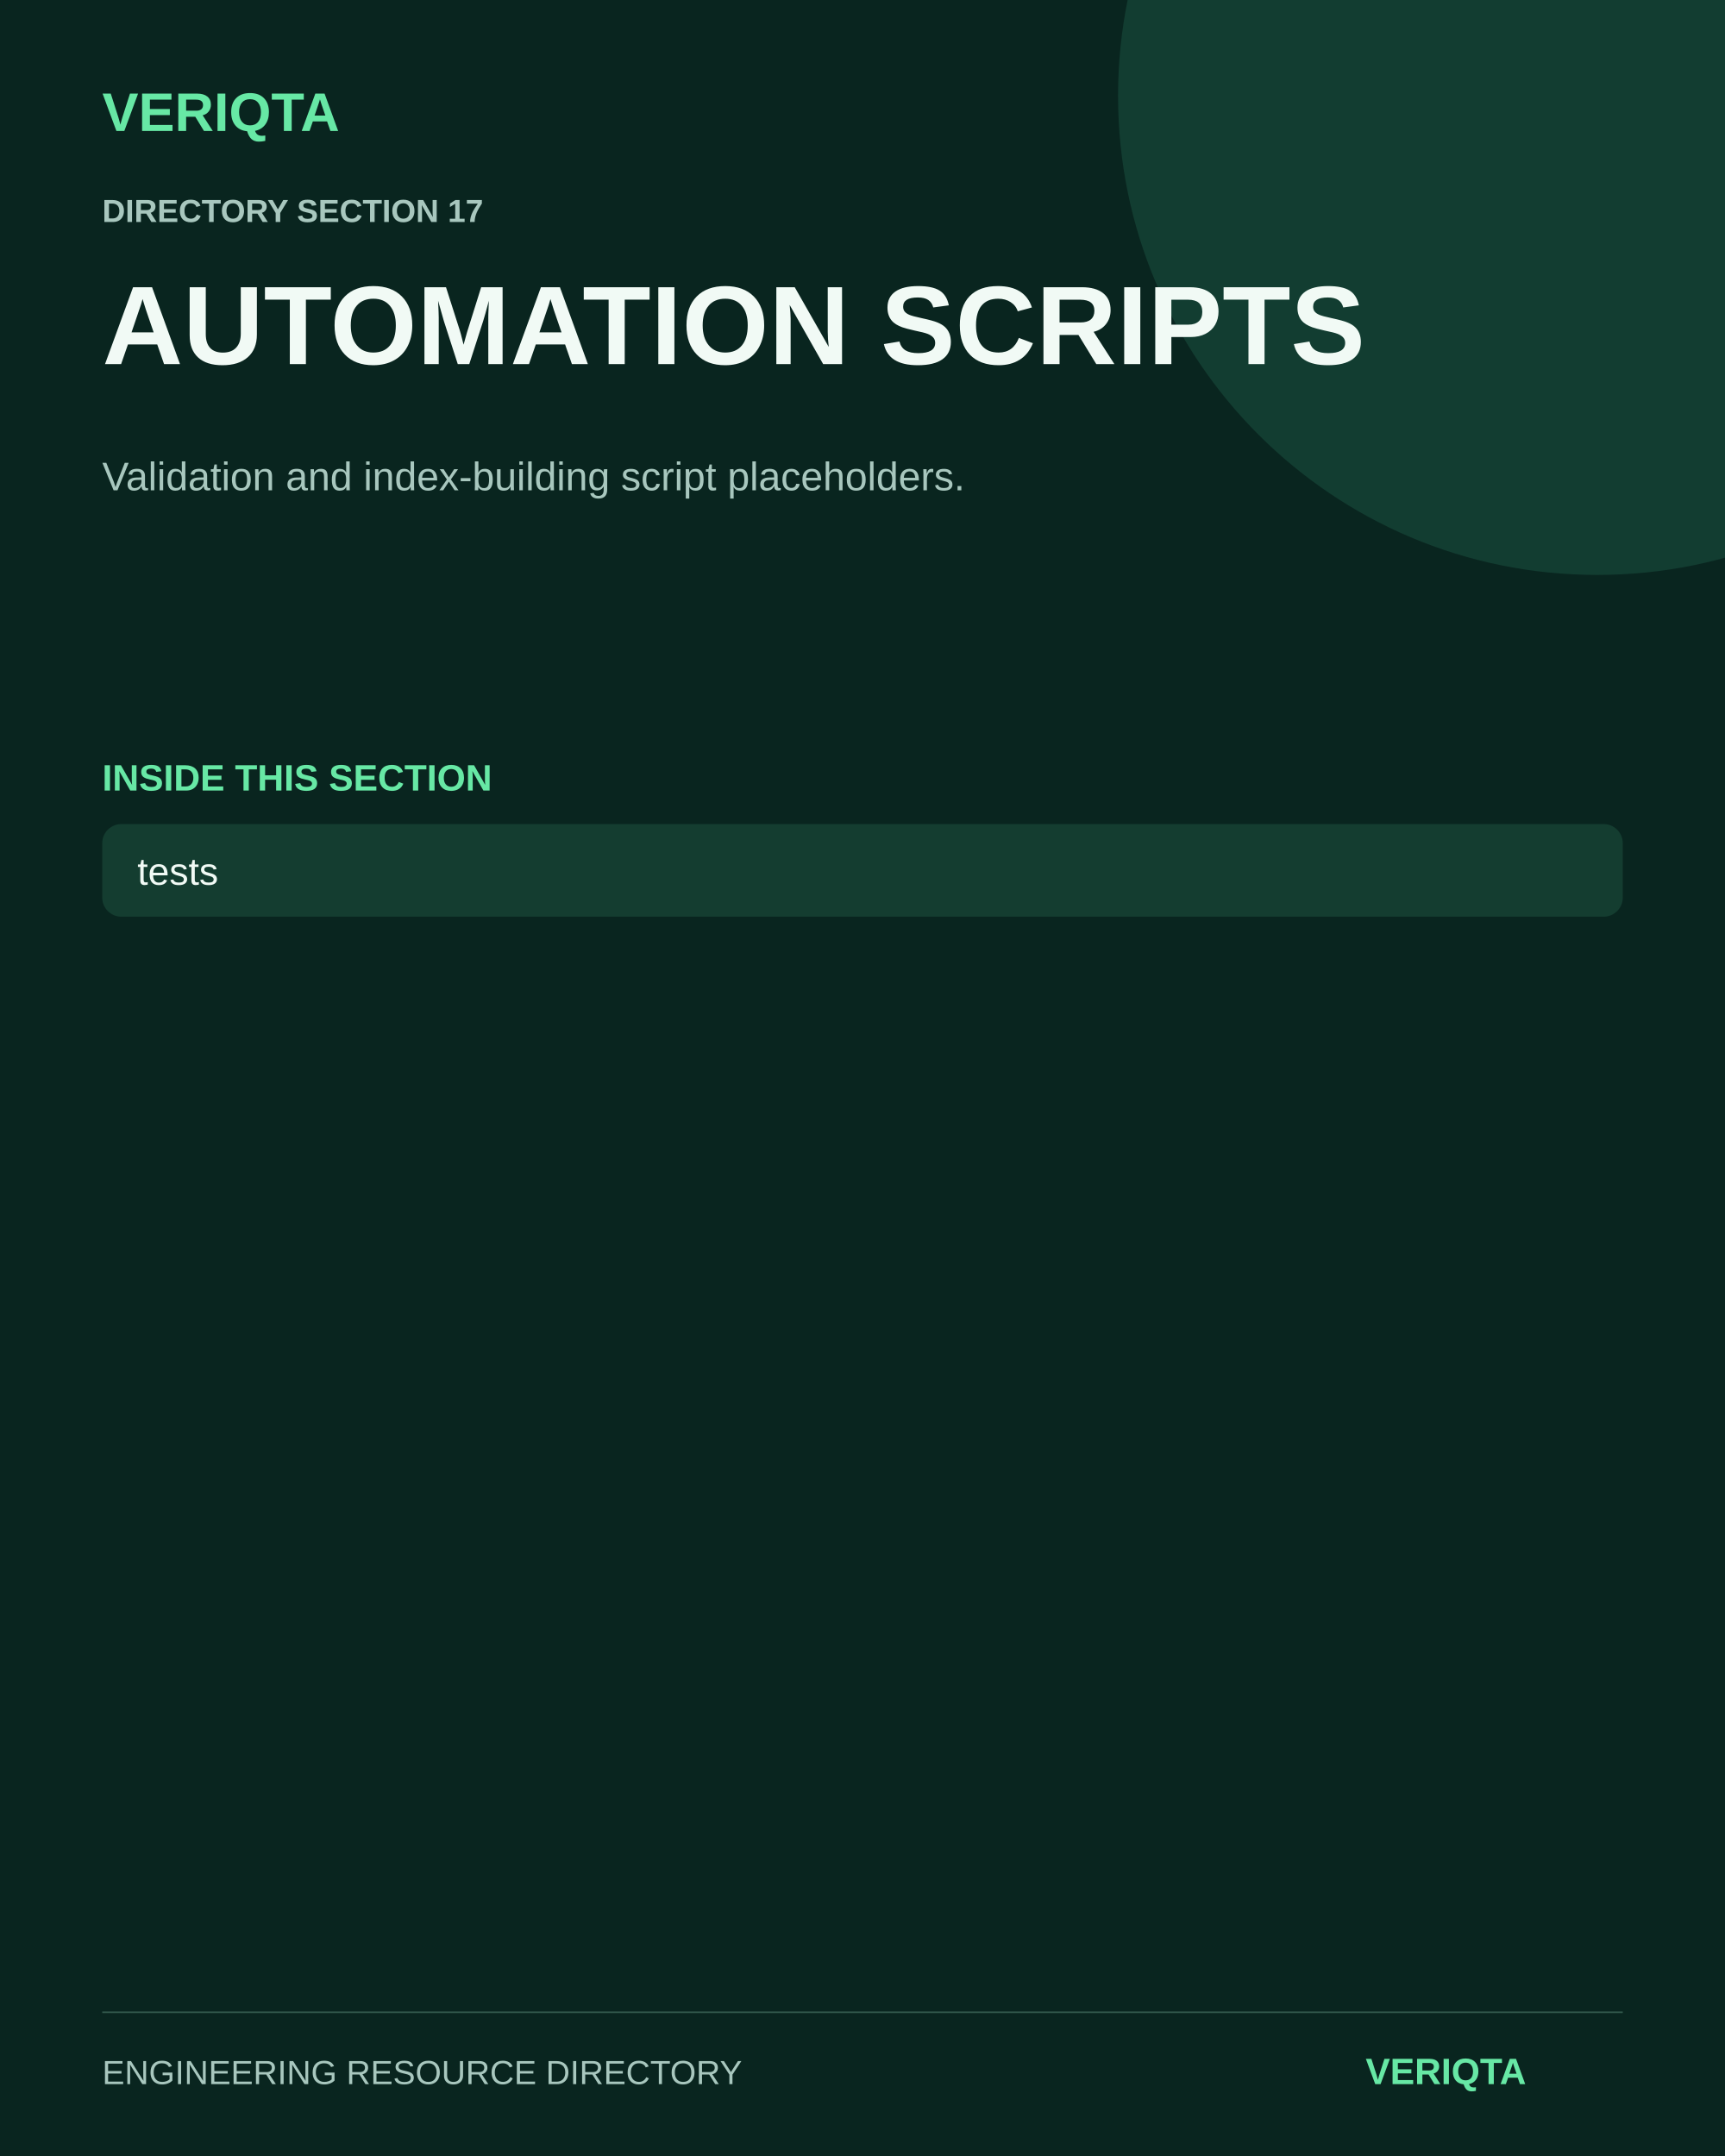
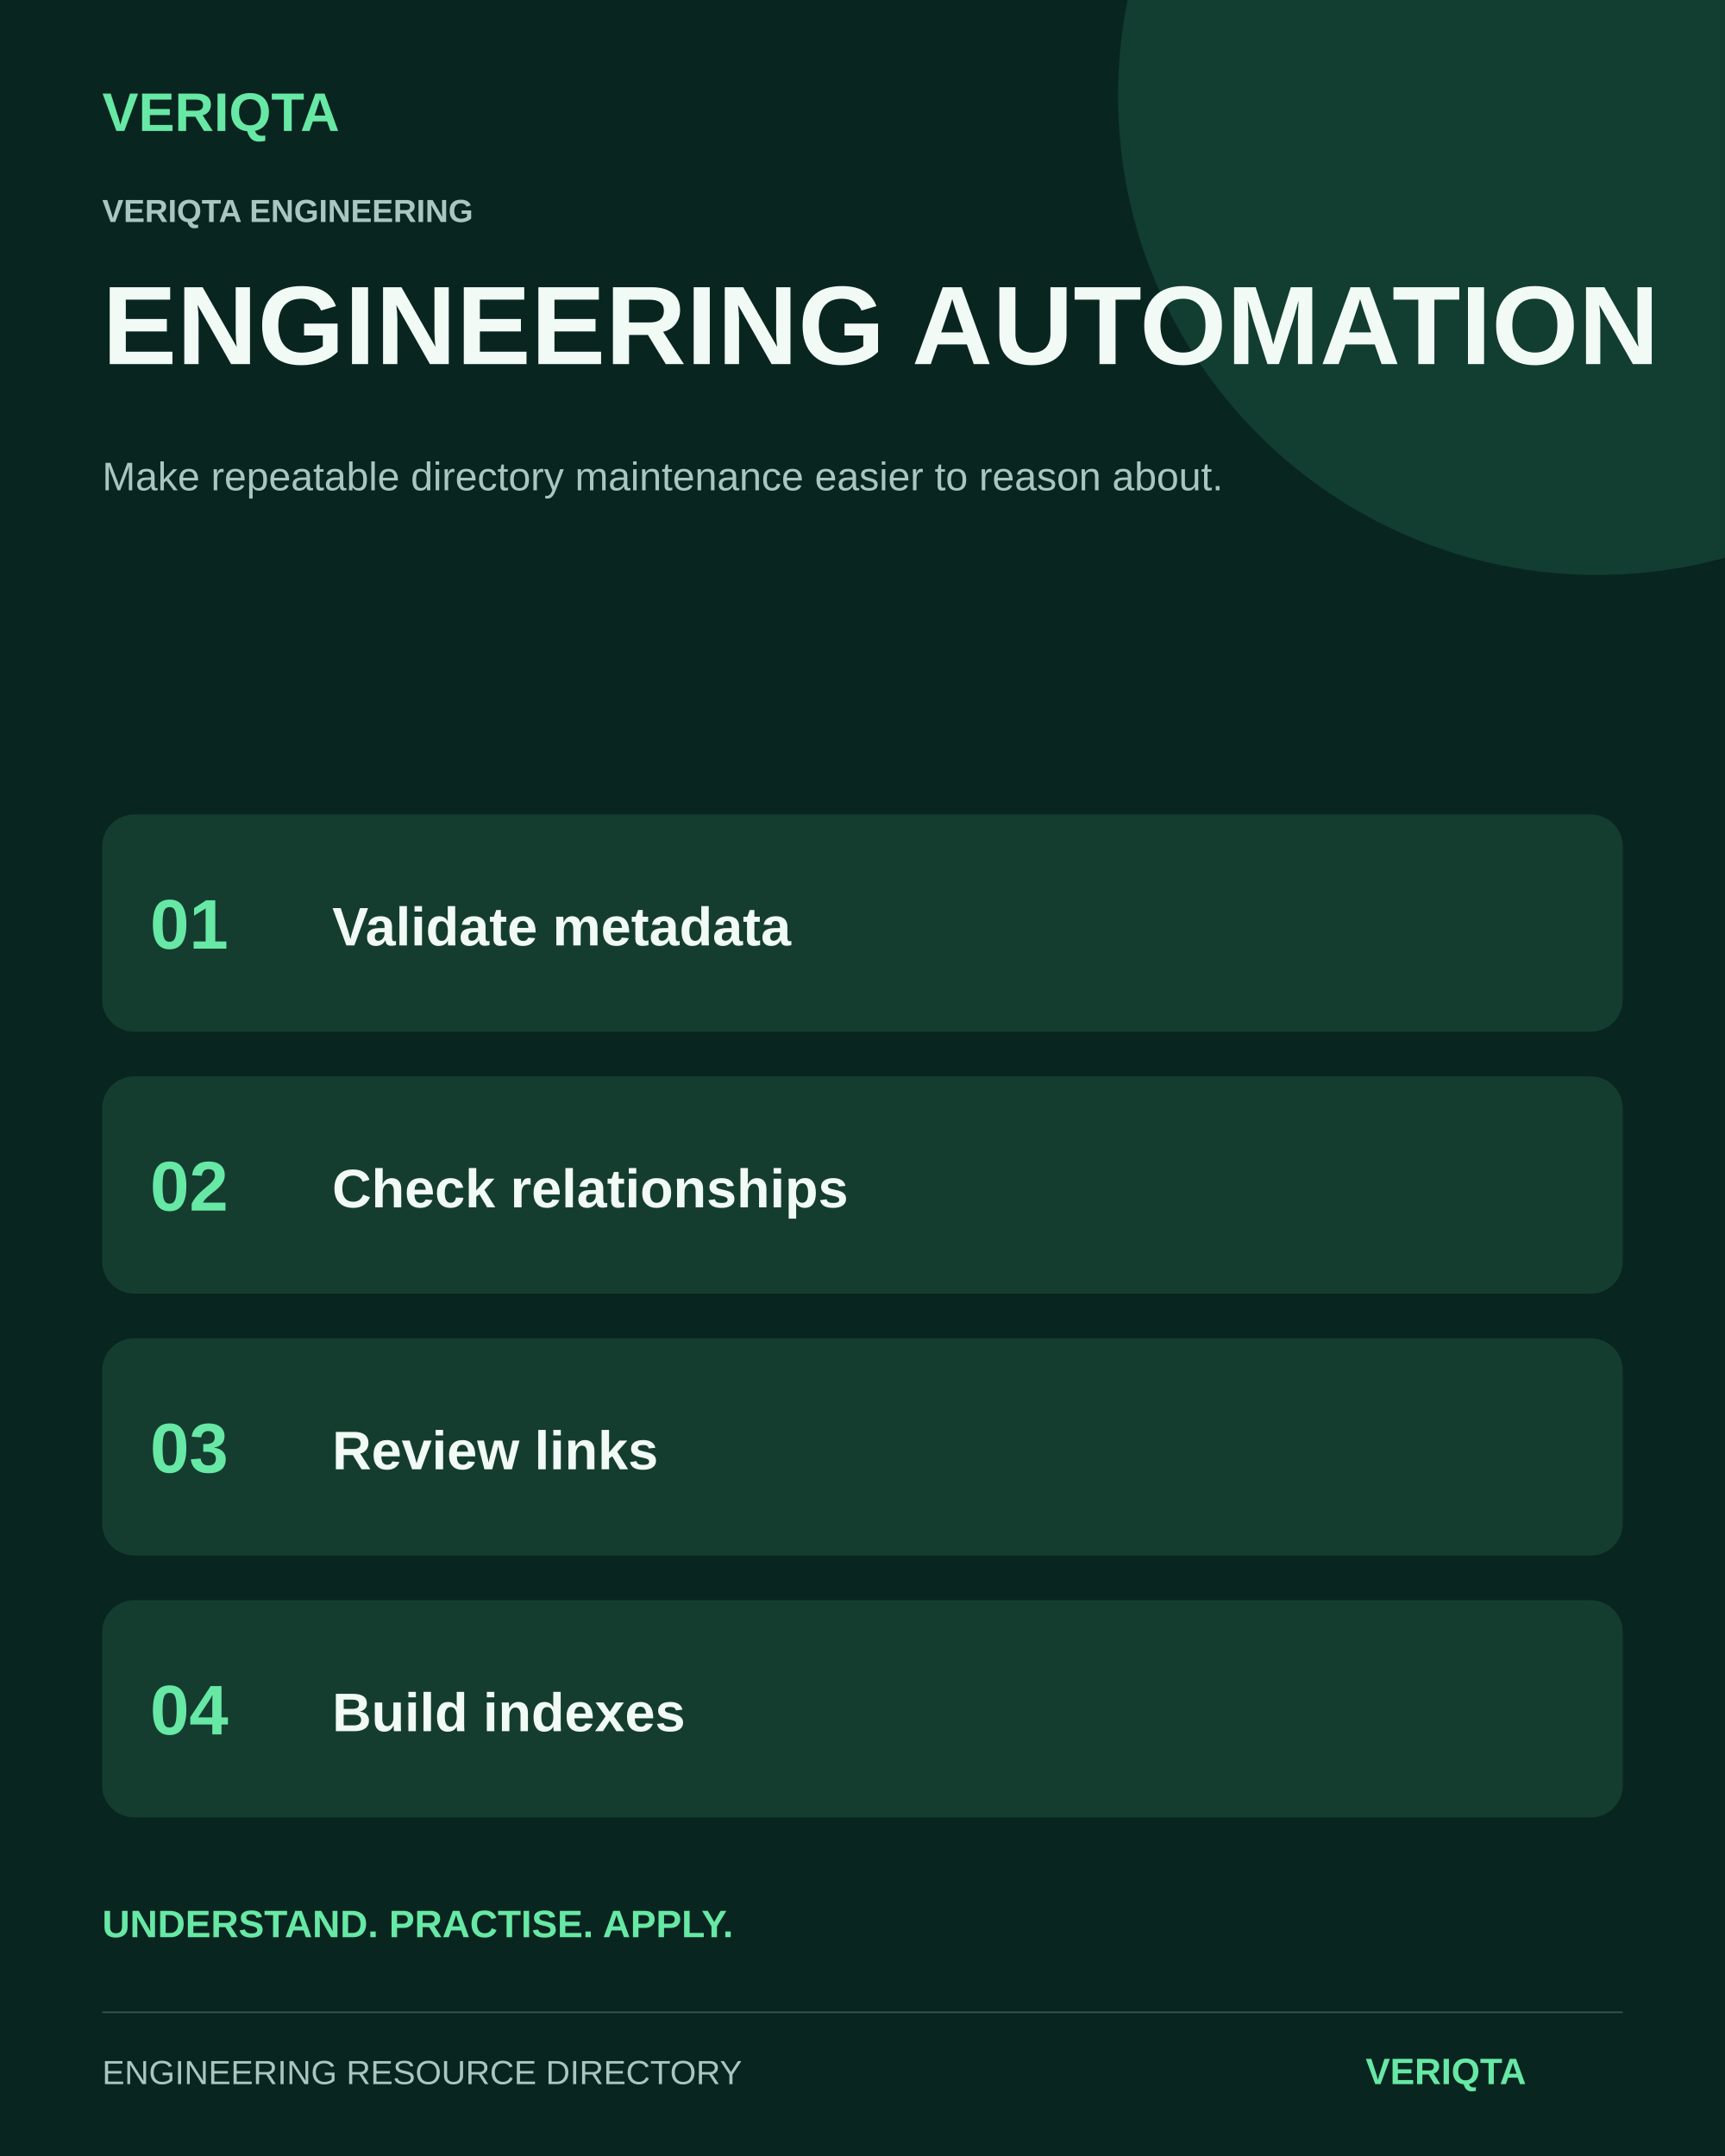
<svg xmlns="http://www.w3.org/2000/svg" width="1080" height="1350" viewBox="0 0 1080 1350">
  <rect x="0" y="0" width="1080" height="1350" rx="0" fill="#09251F" />
  <circle cx="1000" cy="60" r="300" fill="#123D31" />
  <text x="64" y="82" font-family="Arial, Nimbus Sans, sans-serif" font-size="34" font-weight="bold" fill="#67E8A5">VERIQTA</text>
-   <text x="64" y="139" font-family="Arial, Nimbus Sans, sans-serif" font-size="20" font-weight="bold" fill="#A8C7BE">DIRECTORY SECTION 17</text>
-   <text x="64" y="228" font-family="Arial, Nimbus Sans, sans-serif" font-size="70" font-weight="bold" fill="#F1FAF5">AUTOMATION SCRIPTS</text>
-   <text x="64" y="307" font-family="Arial, Nimbus Sans, sans-serif" font-size="25" font-weight="normal" fill="#A8C7BE">Validation and index-building script placeholders.</text>
+   <text x="64" y="139" font-family="Arial, Nimbus Sans, sans-serif" font-size="20" font-weight="bold" fill="#A8C7BE">VERIQTA ENGINEERING</text>
+   <text x="64" y="228" font-family="Arial, Nimbus Sans, sans-serif" font-size="70" font-weight="bold" fill="#F1FAF5">ENGINEERING AUTOMATION</text>
+   <text x="64" y="307" font-family="Arial, Nimbus Sans, sans-serif" font-size="25" font-weight="normal" fill="#A8C7BE">Make repeatable directory maintenance easier to reason about.</text>
  <path d="M64 1260H1016" stroke="#31584B" />
  <text x="64" y="1305" font-family="Arial, Nimbus Sans, sans-serif" font-size="21" font-weight="normal" fill="#A8C7BE">ENGINEERING RESOURCE DIRECTORY</text>
  <text x="855" y="1305" font-family="Arial, Nimbus Sans, sans-serif" font-size="23" font-weight="bold" fill="#67E8A5">VERIQTA</text>
-   <text x="64" y="495" font-family="Arial, Nimbus Sans, sans-serif" font-size="23" font-weight="bold" fill="#67E8A5">INSIDE THIS SECTION</text>
-   <rect x="64" y="516" width="952" height="58" rx="12" fill="#143D30" />
-   <text x="86" y="554" font-family="Arial, Nimbus Sans, sans-serif" font-size="24" font-weight="normal" fill="#F1FAF5">tests</text>
+   <rect x="64" y="510" width="952" height="136" rx="20" fill="#143D30" />
+   <text x="94" y="594" font-family="Arial, Nimbus Sans, sans-serif" font-size="44" font-weight="bold" fill="#67E8A5">01</text>
+   <text x="208" y="592" font-family="Arial, Nimbus Sans, sans-serif" font-size="34" font-weight="bold" fill="#F1FAF5">Validate metadata</text>
+   <rect x="64" y="674" width="952" height="136" rx="20" fill="#143D30" />
+   <text x="94" y="758" font-family="Arial, Nimbus Sans, sans-serif" font-size="44" font-weight="bold" fill="#67E8A5">02</text>
+   <text x="208" y="756" font-family="Arial, Nimbus Sans, sans-serif" font-size="34" font-weight="bold" fill="#F1FAF5">Check relationships</text>
+   <rect x="64" y="838" width="952" height="136" rx="20" fill="#143D30" />
+   <text x="94" y="922" font-family="Arial, Nimbus Sans, sans-serif" font-size="44" font-weight="bold" fill="#67E8A5">03</text>
+   <text x="208" y="920" font-family="Arial, Nimbus Sans, sans-serif" font-size="34" font-weight="bold" fill="#F1FAF5">Review links</text>
+   <rect x="64" y="1002" width="952" height="136" rx="20" fill="#143D30" />
+   <text x="94" y="1086" font-family="Arial, Nimbus Sans, sans-serif" font-size="44" font-weight="bold" fill="#67E8A5">04</text>
+   <text x="208" y="1084" font-family="Arial, Nimbus Sans, sans-serif" font-size="34" font-weight="bold" fill="#F1FAF5">Build indexes</text>
+   <text x="64" y="1213" font-family="Arial, Nimbus Sans, sans-serif" font-size="24" font-weight="bold" fill="#67E8A5">UNDERSTAND. PRACTISE. APPLY.</text>
</svg>
